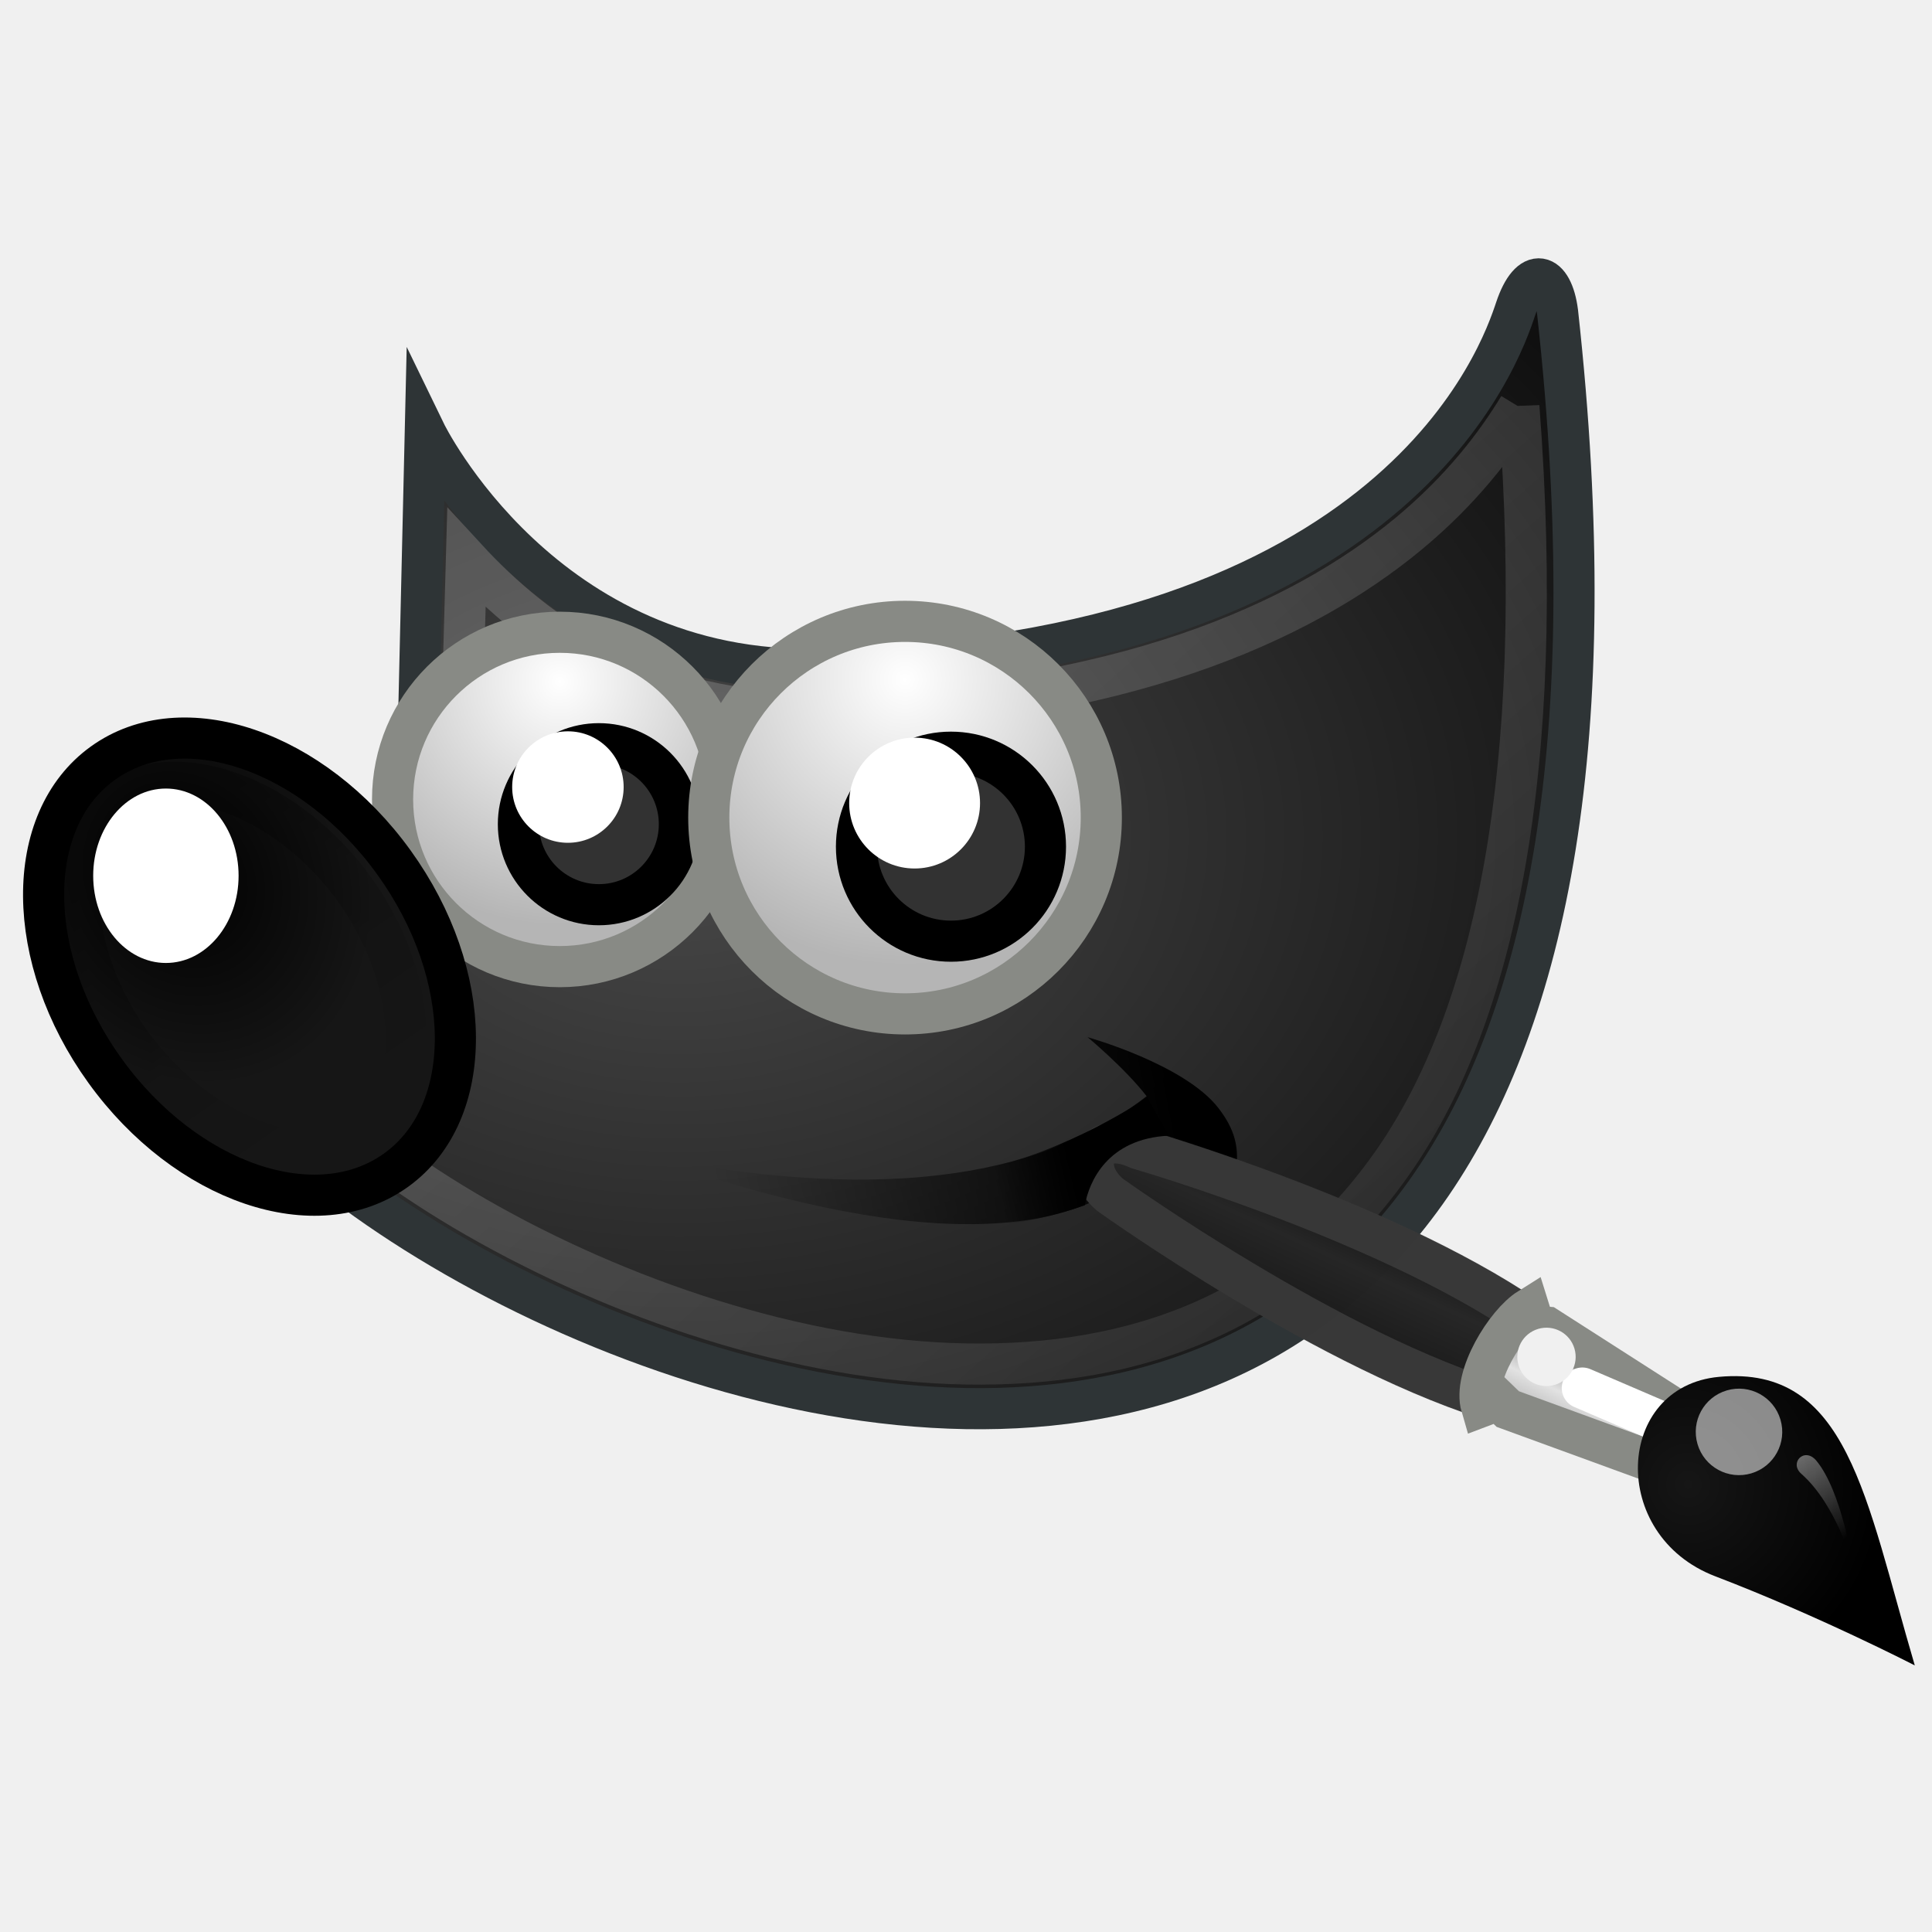
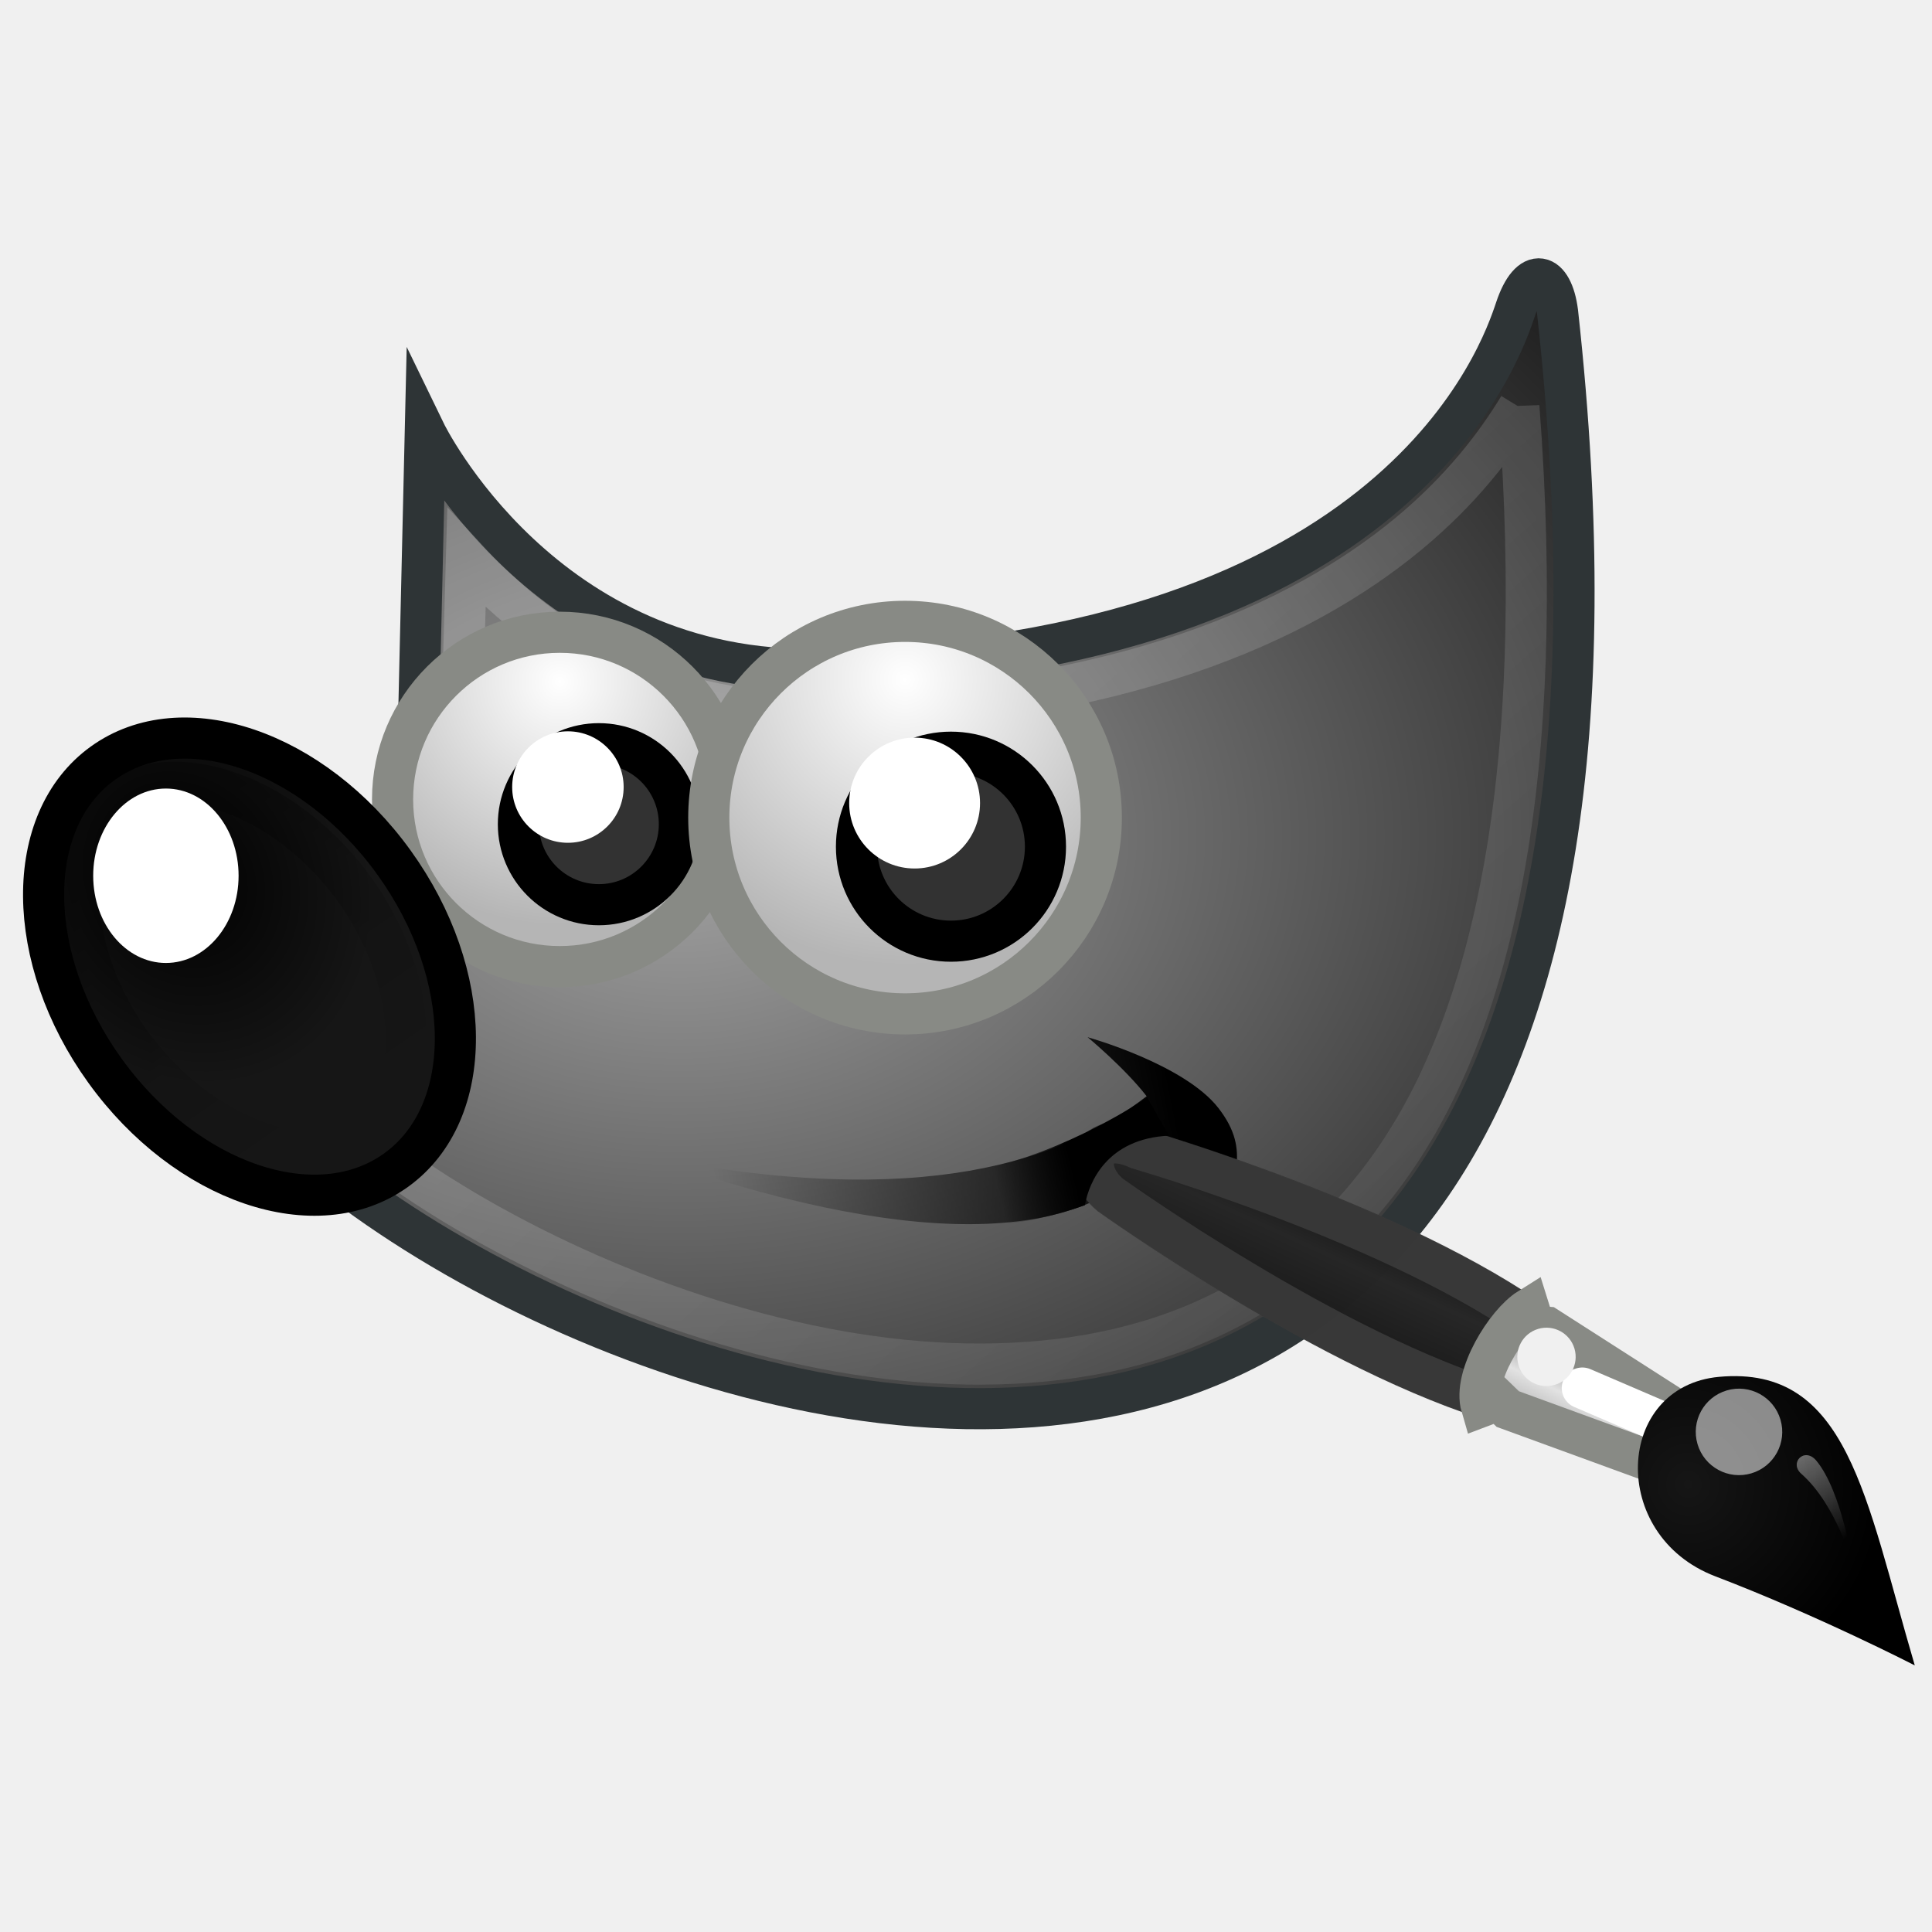
<svg xmlns="http://www.w3.org/2000/svg" xmlns:xlink="http://www.w3.org/1999/xlink" height="512" viewBox="0 0 256 256" width="512" version="1.1" id="svg106">
  <defs id="defs110">
    <radialGradient id="radialGradient963" cx="69.473" cy="19.598" gradientUnits="userSpaceOnUse" r="4.635">
      <stop offset="0" stop-color="#fff" id="stop959" />
      <stop offset="1" stop-color="#b9b9b0" id="stop961" style="stop-color:#b5b5b5;stop-opacity:1" />
    </radialGradient>
    <linearGradient id="linearGradient957">
      <stop offset="0" id="stop953" style="stop-color:#000000;stop-opacity:1" />
      <stop offset="1" stop-opacity="0" id="stop955" />
    </linearGradient>
    <linearGradient id="linearGradient951">
      <stop offset="0" stop-color="#fff" id="stop947" style="stop-color:#000000;stop-opacity:1" />
      <stop offset="1" stop-color="#fff" stop-opacity="0" id="stop949" style="stop-color:#000000;stop-opacity:0" />
    </linearGradient>
    <radialGradient xlink:href="#h" id="radialGradient937" gradientUnits="userSpaceOnUse" cx="69.473" cy="19.598" r="4.635" />
    <radialGradient xlink:href="#radialGradient963" id="radialGradient939" gradientUnits="userSpaceOnUse" cx="69.473" cy="19.598" r="4.635" />
    <filter style="color-interpolation-filters:sRGB" id="filter1145" x="-0.002" width="1.004" y="-0.004" height="1.007">
      <feGaussianBlur stdDeviation="0.023" id="feGaussianBlur1147" />
    </filter>
  </defs>
  <linearGradient id="a">
    <stop offset="0" id="stop2" />
    <stop offset="1" stop-opacity="0" id="stop4" />
  </linearGradient>
  <linearGradient id="b">
    <stop offset="0" stop-color="#fff" id="stop7" />
    <stop offset="1" stop-color="#fff" stop-opacity="0" id="stop9" />
  </linearGradient>
  <linearGradient id="c" gradientTransform="matrix(0.755165,0.395143,-0.395143,0.755165,-25.91245,6.532586)" gradientUnits="userSpaceOnUse" x1="13.236" x2="7.752" xlink:href="#b" y1="37.752" y2="42.282" />
  <radialGradient id="d" cx="15.415" cy="35.357" gradientTransform="matrix(1.572694,0,0,1.532639,-55.36682,-21.35823)" gradientUnits="userSpaceOnUse" r="7.579">
    <stop offset="0" stop-color="#696969" id="stop13" style="stop-color:#161616;stop-opacity:1" />
    <stop offset="1" id="stop15" />
  </radialGradient>
  <linearGradient id="e" gradientUnits="userSpaceOnUse" x1="-27.012" x2="-23.298" y1="28.198" y2="31.636">
    <stop offset="0" stop-color="#bdbdbd" id="stop18" />
    <stop offset=".333" stop-color="#e2e2e2" id="stop20" />
    <stop offset=".667" stop-color="#a3a3a3" id="stop22" />
    <stop offset="1" stop-color="#ddd" id="stop24" />
  </linearGradient>
  <linearGradient id="f" gradientUnits="userSpaceOnUse" x1="-12.287" x2="-21.551" y1="21.118" y2="13.06">
    <stop offset="0" stop-color="#6e3d09" id="stop27" style="stop-color:#151515;stop-opacity:1" />
    <stop offset=".242" stop-color="#ea8113" id="stop29" style="stop-color:#262626;stop-opacity:1" />
    <stop offset=".621" stop-color="#5c3307" id="stop31" style="stop-color:#181818;stop-opacity:1" />
    <stop offset="1" stop-color="#e07c12" id="stop33" style="stop-color:#161616;stop-opacity:1" />
  </linearGradient>
  <linearGradient id="g" gradientUnits="userSpaceOnUse" x1="6.305" x2="5.985" xlink:href="#linearGradient951" y1="23.362" y2="31.57" />
  <radialGradient id="h" cx="69.473" cy="19.598" gradientUnits="userSpaceOnUse" r="4.635">
    <stop offset="0" stop-color="#fff" id="stop37" />
    <stop offset="1" stop-color="#b9b9b0" id="stop39" style="stop-color:#b5b5b5;stop-opacity:1" />
  </radialGradient>
  <radialGradient id="i" cx="23" cy="33.938" gradientTransform="matrix(1,0,0,0.284247,0,24.29088)" gradientUnits="userSpaceOnUse" r="18.25" xlink:href="#a" />
  <linearGradient id="j" gradientUnits="userSpaceOnUse" x1="14.969" x2="39.525" xlink:href="#b" y1="19.111" y2="46.986" />
  <radialGradient id="k" cx="6.024" cy="25.271" gradientTransform="matrix(0.916159,0.09318684,-0.108765,1.069309,3.253668,-3.029272)" gradientUnits="userSpaceOnUse" r="4.831">
    <stop offset="0" stop-color="#5b676b" id="stop44" style="stop-color:#000000;stop-opacity:1" />
    <stop offset="1" stop-color="#141718" id="stop46" style="stop-color:#161616;stop-opacity:1" />
  </radialGradient>
  <linearGradient id="l" gradientUnits="userSpaceOnUse" x1="26.163" x2="24.329" xlink:href="#linearGradient957" y1="30.543" y2="30.985" />
  <linearGradient id="m" gradientUnits="userSpaceOnUse" x1="28.514" x2="17.377" xlink:href="#a" y1="28.429" y2="30.639" />
  <radialGradient id="n" cx="18.558" cy="22.3" gradientTransform="matrix(1.77275,0,0,1.29668,-16.3404,-6.615959)" gradientUnits="userSpaceOnUse" r="19.229">
-     <stop offset="0" stop-color="#857c63" id="stop51" style="stop-color:#494949;stop-opacity:1" />
+     <stop offset="0" stop-color="#857c63" id="stop51" style="stop-color:#a4a4a4;stop-opacity:1" />
    <stop offset="1" stop-color="#221f19" id="stop53" style="stop-color:#000000;stop-opacity:1" />
  </radialGradient>
  <g transform="matrix(5.448638,0,0,5.448638,-0.1723798,-10.64389)" id="g104">
-     <path d="m 10.374,12.468 c 0,0 2.875,5.928 9.599,5.76 C 34.066,17.875 36.537,10.523 36.891,9.463 37.244,8.402 37.785,8.563 37.91,9.543 42.507,51.262 6.014,33.362 4.718,26.256 11.965,24.135 10.198,20.069 10.198,20.069 Z" fill="url(#n)" fill-rule="evenodd" stroke="#2e3436" stroke-miterlimit="10" id="path58" style="fill:url(#n)" />
+     <path d="m 10.374,12.468 c 0,0 2.875,5.928 9.599,5.76 C 34.066,17.875 36.537,10.523 36.891,9.463 37.244,8.402 37.785,8.563 37.91,9.543 42.507,51.262 6.014,33.362 4.718,26.256 11.965,24.135 10.198,20.069 10.198,20.069 Z" fill="url(#n)" fill-rule="evenodd" stroke="#2e3436" stroke-miterlimit="10" id="path58" style="opacity:1;fill:url(#n);stroke:#2e3436;stroke-opacity:1" />
    <path d="m 15.738,30.066 c 6.739,1.348 10.171,0.098 12.179,-1.453 -0.53,-0.685 -1.436,-1.436 -1.436,-1.436 0,0 2.353,0.654 3.182,1.724 0.826,1.067 0.307,1.724 0.091,3.088 -0.481,-1.199 -1.38,-1.648 -1.502,-2.124 -1.806,2.497 -6.306,2.393 -12.514,0.201 z" fill="url(#m)" fill-rule="evenodd" id="path60" style="fill:url(#m)" />
    <path d="m 36.969,11.844 c -0.562,0.927 -1.406,2.033 -2.688,3.094 -2.632,2.179 -7.051,4.162 -14.281,4.344 -4.224,0.105 -6.953,-1.934 -8.625,-3.75 L 11.25,20 c 0.136,0.419 0.415,1.39 -0.062,2.719 -0.514,1.429 -2.155,2.891 -4.969,4 0.25,0.522 0.495,1.044 1.25,1.781 1.028,1.005 2.457,2.088 4.156,3.062 3.398,1.949 7.802,3.493 11.906,3.562 4.105,0.069 7.857,-1.235 10.438,-5 2.379,-3.471 3.682,-9.348 3,-18.281 z" fill="none" opacity="0.185" stroke="url(#j)" stroke-miterlimit="10" id="path62" style="stroke:url(#j)" />
    <path d="m 72.655,21.837 a 3.182,3.182 0 1 1 -6.364,0 3.182,3.182 0 1 1 6.364,0 z" fill="url(#h)" fill-rule="evenodd" stroke="#888a85" stroke-miterlimit="10" stroke-width="0.783" transform="matrix(1.277778,0,0,1.277778,-75.12661,-6.507784)" id="path64" style="fill:url(#radialGradient937)" />
    <path d="m 10.43,27.229 a 4.331,6.099 0 1 1 -8.662,0 4.331,6.099 0 1 1 8.662,0 z" fill="url(#k)" fill-rule="evenodd" stroke="#000000" stroke-miterlimit="10" transform="rotate(-35.80785,3.362893,26.34484)" id="path66" style="fill:url(#k)" />
    <path d="m 24.042,21.837 a 2.298,2.298 0 1 1 -4.596,0 2.298,2.298 0 1 1 4.596,0 z" fill="#2e3436" fill-rule="evenodd" stroke="#000000" stroke-miterlimit="10" stroke-width="1.174" transform="matrix(0.851852,0,0,0.851852,-3.926759,3.395528)" id="path68" style="fill:#323232;fill-opacity:1" />
    <path d="m 6.094,22.156 c -0.798,0 -1.553,0.446 -2.188,1.344 -0.634,0.898 -1.094,2.234 -1.094,3.719 0,1.485 0.459,2.821 1.094,3.719 0.634,0.898 1.389,1.344 2.188,1.344 0.798,0 1.577,-0.476 2.219,-1.375 0.641,-0.899 1.094,-2.206 1.094,-3.688 0,-1.481 -0.452,-2.789 -1.094,-3.688 -0.641,-0.899 -1.421,-1.375 -2.219,-1.375 z" fill="none" opacity="0.281" stroke="url(#g)" stroke-miterlimit="10" transform="rotate(-36.83274,3.366454,26.60031)" id="path70" style="stroke:url(#g)" />
    <g fill-rule="evenodd" id="g82">
      <path d="m 5.834,23.251 a 1.768,2.121 0 1 1 -3.536,0 1.768,2.121 0 1 1 3.536,0 z" fill="#ffffff" id="path72" />
      <path d="m 23.158,20.953 a 1.768,1.768 0 1 1 -3.536,0 1.768,1.768 0 1 1 3.536,0 z" fill="#ffffff" transform="matrix(0.766666,0,0,0.766666,-2.556414,5.029841)" id="path74" />
      <path d="m 72.655,21.837 a 3.182,3.182 0 1 1 -6.364,0 3.182,3.182 0 1 1 6.364,0 z" fill="url(#h)" stroke="#888a85" stroke-miterlimit="10" stroke-width="0.667" transform="matrix(1.5,0,0,1.5,-82.16821,-10.91852)" id="path76" style="fill:url(#radialGradient939)" />
      <path d="m 24.042,21.837 a 2.298,2.298 0 1 1 -4.596,0 2.298,2.298 0 1 1 4.596,0 z" fill="#2e3436" stroke="#000000" stroke-miterlimit="10" transform="translate(1.414216,0.707108)" id="path78" style="fill:#323232;fill-opacity:1" />
      <path d="m 23.158,20.953 a 1.768,1.768 0 1 1 -3.536,0 1.768,1.768 0 1 1 3.536,0 z" fill="#ffffff" transform="matrix(0.9,0,0,0.9,3.022883,2.625648)" id="path80" />
    </g>
    <g transform="matrix(-0.114852,-0.389864,0.389864,-0.114852,24.71507,29.68942)" id="g100">
      <g stroke-linecap="round" stroke-width="2.46" id="g90">
-         <path d="m -23.364,23.568 3.71,3.469 C -11.307,20.657 -2.56,6.938 -2.56,6.938 -0.584,4.696 -2.677,3.188 -4.725,4.54 c 0,0 -12.97,10.115 -18.639,19.028 z" fill="url(#f)" stroke="#673907" id="path84" style="opacity:0.995;fill:url(#f);filter:url(#filter1145);stroke:#373737;stroke-opacity:1" />
+         <path d="m -23.364,23.568 3.71,3.469 C -11.307,20.657 -2.56,6.938 -2.56,6.938 -0.584,4.696 -2.677,3.188 -4.725,4.54 c 0,0 -12.97,10.115 -18.639,19.028 z" fill="url(#f)" stroke="#673907" id="path84" style="opacity:0.995;fill:url(#f);stroke:#373737;stroke-opacity:1;filter:url(#filter1145)" />
        <path d="m -30.45,32.814 2.246,1.934 8.493,-7.367 0.275,-0.706 1.094,-0.018 c -0.438,-1.562 -2.942,-4.383 -4.817,-4.383 l 0.082,1.09 -0.67,0.38 -6.704,9.07 z" fill="url(#e)" stroke="#888a85" id="path86" style="fill:url(#e)" />
        <path d="m -23.801,28.377 -4.365,5.266" fill="none" stroke="#ffffff" stroke-linejoin="round" id="path88" />
      </g>
      <path d="m -45.341,42.77 c 10.444,0 18.37,1.244 19.871,-6.355 1.209,-6.123 -7.211,-9.057 -11.383,-3.591 -4.019,5.266 -8.488,9.946 -8.488,9.946 z" fill="url(#d)" id="path92" style="fill:url(#d)" />
      <path d="m 8.875,37.75 a 1.25,1.25 0 1 1 -2.5,0 1.25,1.25 0 1 1 2.5,0 z" fill="#ffffff" opacity="0.528" transform="matrix(2.069903,0,0,2.069903,-44.75012,-41.50978)" id="path94" />
      <path d="m 8.875,37.75 a 1.25,1.25 0 1 1 -2.5,0 1.25,1.25 0 1 1 2.5,0 z" fill="#ffffff" transform="matrix(1.396669,0,0,1.396669,-32.05526,-25.87664)" id="path96" style="fill:#f0f0f0;fill-opacity:1" />
      <path d="m -38.544,40.909 c 0,0 3.722,0.094 6.117,-1.412 0.847,-0.533 1.516,0.65 0.494,1.087 -2.207,0.945 -6.61,0.325 -6.61,0.325 z" fill="url(#c)" opacity="0.428" id="path98" style="fill:url(#c)" />
    </g>
    <path d="m 23.003,31.737 c 1.497,0.143 2.85,-0.272 3.412,-0.474 0.098,-0.555 0.537,-1.621 2.046,-1.691 l -0.53,-0.928 c 0,0 -1.967,1.348 -4.066,1.746 z" fill="url(#l)" fill-rule="evenodd" id="path102" style="display:inline;fill:url(#l)" />
  </g>
</svg>
